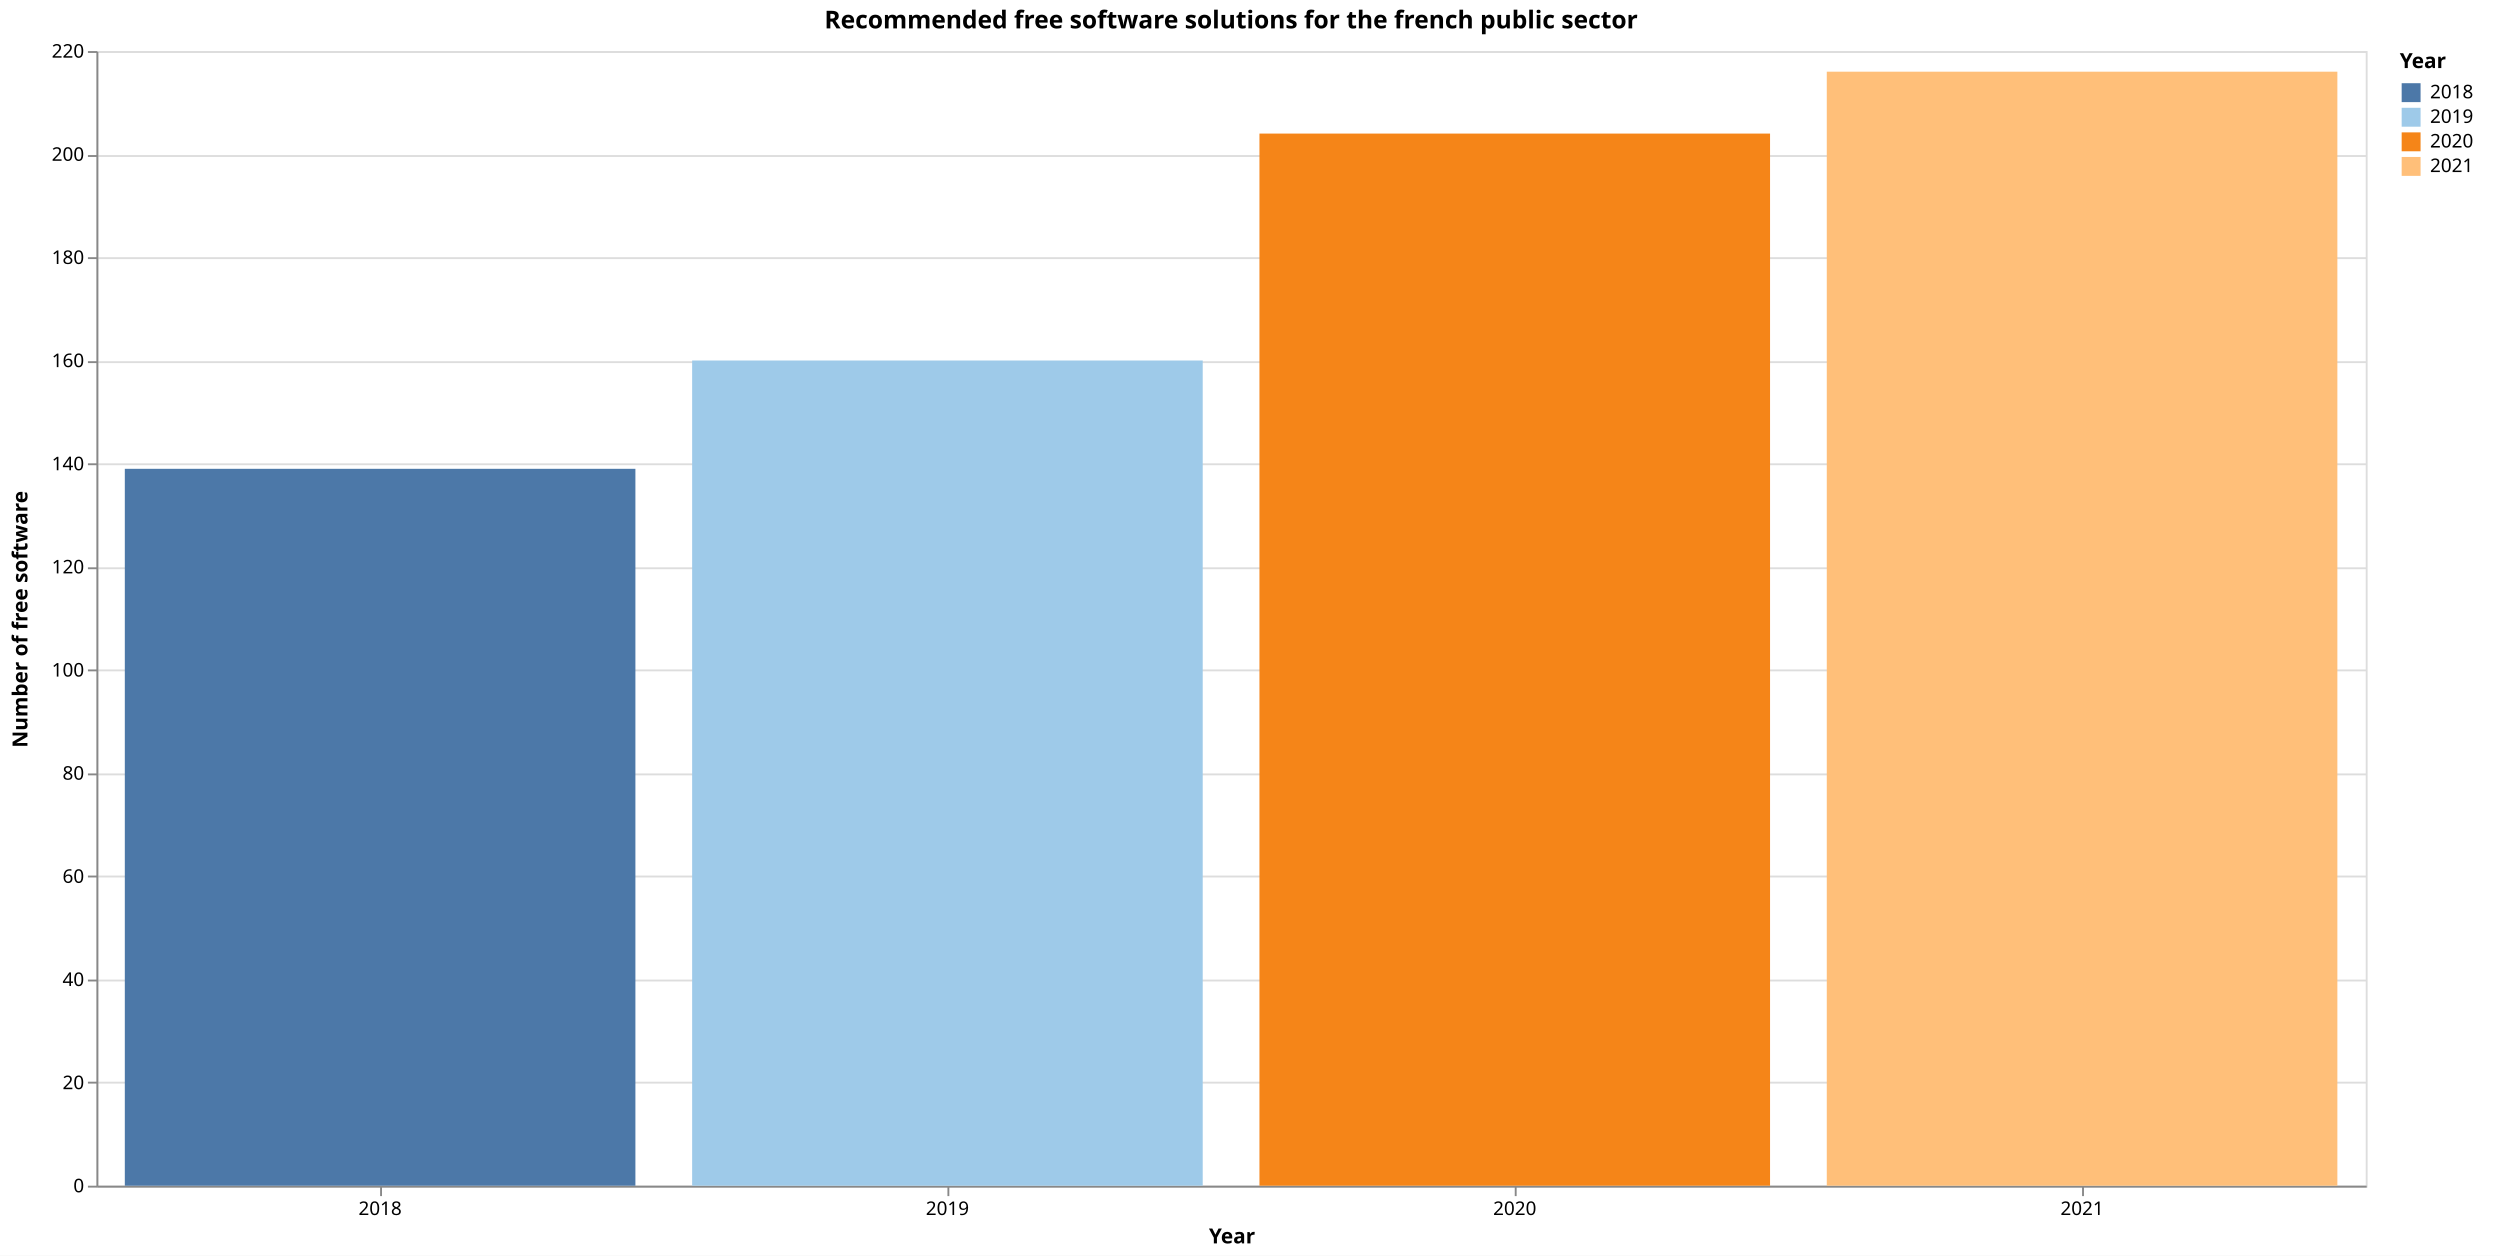
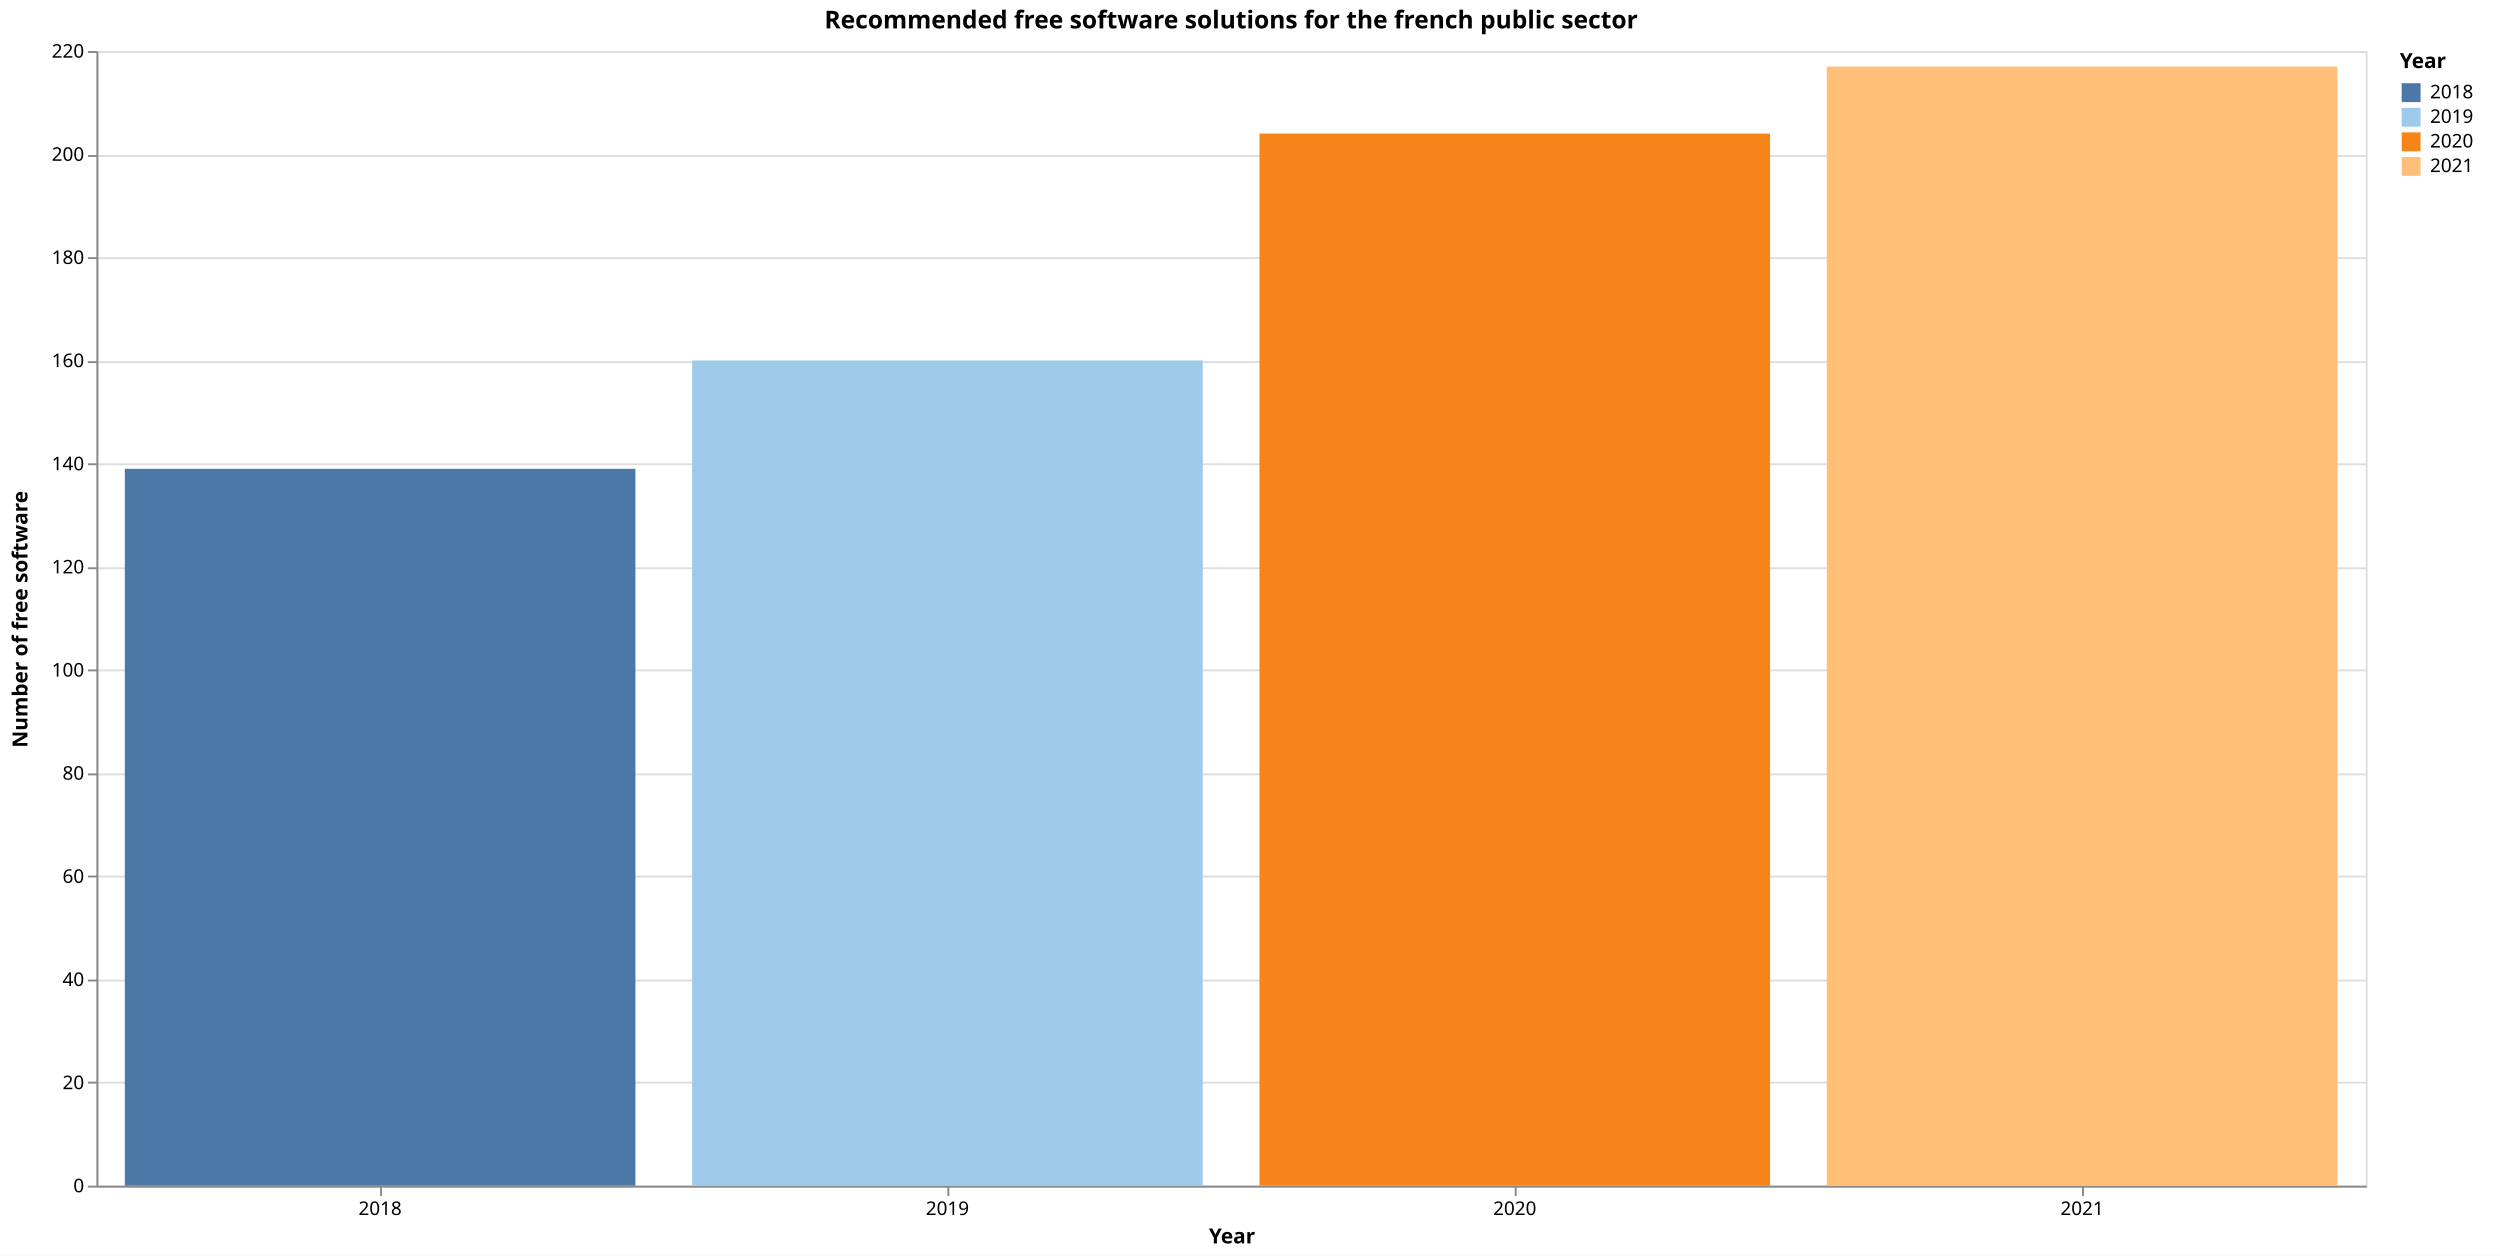
<svg xmlns="http://www.w3.org/2000/svg" version="1.1" class="marks" width="1322" height="664" viewBox="0 0 1322 664">
  <rect width="1322" height="664" fill="white" />
  <g fill="none" stroke-miterlimit="10" transform="translate(51,27)">
    <g class="mark-group role-frame root" role="graphics-object" aria-roledescription="group mark container">
      <g transform="translate(0,0)">
        <path class="background" aria-hidden="true" d="M0.5,0.5h1200v600h-1200Z" stroke="#ddd" />
        <g>
          <g class="mark-group role-axis" aria-hidden="true">
            <g transform="translate(0.5,0.5)">
              <path class="background" aria-hidden="true" d="M0,0h0v0h0Z" pointer-events="none" />
              <g>
                <g class="mark-rule role-axis-grid" pointer-events="none">
                  <line transform="translate(0,600)" x2="1200" y2="0" stroke="#ddd" stroke-width="1" opacity="1" />
                  <line transform="translate(0,545)" x2="1200" y2="0" stroke="#ddd" stroke-width="1" opacity="1" />
                  <line transform="translate(0,491)" x2="1200" y2="0" stroke="#ddd" stroke-width="1" opacity="1" />
                  <line transform="translate(0,436)" x2="1200" y2="0" stroke="#ddd" stroke-width="1" opacity="1" />
                  <line transform="translate(0,382)" x2="1200" y2="0" stroke="#ddd" stroke-width="1" opacity="1" />
                  <line transform="translate(0,327)" x2="1200" y2="0" stroke="#ddd" stroke-width="1" opacity="1" />
                  <line transform="translate(0,273)" x2="1200" y2="0" stroke="#ddd" stroke-width="1" opacity="1" />
                  <line transform="translate(0,218)" x2="1200" y2="0" stroke="#ddd" stroke-width="1" opacity="1" />
                  <line transform="translate(0,164)" x2="1200" y2="0" stroke="#ddd" stroke-width="1" opacity="1" />
                  <line transform="translate(0,109)" x2="1200" y2="0" stroke="#ddd" stroke-width="1" opacity="1" />
                  <line transform="translate(0,55)" x2="1200" y2="0" stroke="#ddd" stroke-width="1" opacity="1" />
                  <line transform="translate(0,0)" x2="1200" y2="0" stroke="#ddd" stroke-width="1" opacity="1" />
                </g>
              </g>
              <path class="foreground" aria-hidden="true" d="" pointer-events="none" display="none" />
            </g>
          </g>
          <g class="mark-group role-axis" role="graphics-symbol" aria-roledescription="axis" aria-label="X-axis titled 'Year' for a discrete scale with 4 values: 2018, 2019, 2020, 2021">
            <g transform="translate(0.5,600.5)">
              <path class="background" aria-hidden="true" d="M0,0h0v0h0Z" pointer-events="none" />
              <g>
                <g class="mark-rule role-axis-tick" pointer-events="none">
                  <line transform="translate(150,0)" x2="0" y2="5" stroke="#888" stroke-width="1" opacity="1" />
                  <line transform="translate(450,0)" x2="0" y2="5" stroke="#888" stroke-width="1" opacity="1" />
                  <line transform="translate(750,0)" x2="0" y2="5" stroke="#888" stroke-width="1" opacity="1" />
                  <line transform="translate(1050,0)" x2="0" y2="5" stroke="#888" stroke-width="1" opacity="1" />
                </g>
                <g class="mark-text role-axis-label" pointer-events="none">
                  <text text-anchor="middle" transform="translate(149.5,15)" font-family="sans-serif" font-size="10px" fill="#000" opacity="1">2018</text>
                  <text text-anchor="middle" transform="translate(449.5,15)" font-family="sans-serif" font-size="10px" fill="#000" opacity="1">2019</text>
                  <text text-anchor="middle" transform="translate(749.5,15)" font-family="sans-serif" font-size="10px" fill="#000" opacity="1">2020</text>
                  <text text-anchor="middle" transform="translate(1049.5,15)" font-family="sans-serif" font-size="10px" fill="#000" opacity="1">2021</text>
                </g>
                <g class="mark-rule role-axis-domain" pointer-events="none">
                  <line transform="translate(0,0)" x2="1200" y2="0" stroke="#888" stroke-width="1" opacity="1" />
                </g>
                <g class="mark-text role-axis-title" pointer-events="none">
                  <text text-anchor="middle" transform="translate(600,30)" font-family="sans-serif" font-size="11px" font-weight="bold" fill="#000" opacity="1">Year</text>
                </g>
              </g>
              <path class="foreground" aria-hidden="true" d="" pointer-events="none" display="none" />
            </g>
          </g>
          <g class="mark-group role-axis" role="graphics-symbol" aria-roledescription="axis" aria-label="Y-axis titled 'Number of free software' for a linear scale with values from 0 to 220">
            <g transform="translate(0.5,0.5)">
              <path class="background" aria-hidden="true" d="M0,0h0v0h0Z" pointer-events="none" />
              <g>
                <g class="mark-rule role-axis-tick" pointer-events="none">
                  <line transform="translate(0,600)" x2="-5" y2="0" stroke="#888" stroke-width="1" opacity="1" />
                  <line transform="translate(0,545)" x2="-5" y2="0" stroke="#888" stroke-width="1" opacity="1" />
                  <line transform="translate(0,491)" x2="-5" y2="0" stroke="#888" stroke-width="1" opacity="1" />
                  <line transform="translate(0,436)" x2="-5" y2="0" stroke="#888" stroke-width="1" opacity="1" />
                  <line transform="translate(0,382)" x2="-5" y2="0" stroke="#888" stroke-width="1" opacity="1" />
                  <line transform="translate(0,327)" x2="-5" y2="0" stroke="#888" stroke-width="1" opacity="1" />
                  <line transform="translate(0,273)" x2="-5" y2="0" stroke="#888" stroke-width="1" opacity="1" />
                  <line transform="translate(0,218)" x2="-5" y2="0" stroke="#888" stroke-width="1" opacity="1" />
                  <line transform="translate(0,164)" x2="-5" y2="0" stroke="#888" stroke-width="1" opacity="1" />
                  <line transform="translate(0,109)" x2="-5" y2="0" stroke="#888" stroke-width="1" opacity="1" />
                  <line transform="translate(0,55)" x2="-5" y2="0" stroke="#888" stroke-width="1" opacity="1" />
                  <line transform="translate(0,0)" x2="-5" y2="0" stroke="#888" stroke-width="1" opacity="1" />
                </g>
                <g class="mark-text role-axis-label" pointer-events="none">
                  <text text-anchor="end" transform="translate(-7,603)" font-family="sans-serif" font-size="10px" fill="#000" opacity="1">0</text>
                  <text text-anchor="end" transform="translate(-7,548.4545)" font-family="sans-serif" font-size="10px" fill="#000" opacity="1">20</text>
                  <text text-anchor="end" transform="translate(-7,493.9091)" font-family="sans-serif" font-size="10px" fill="#000" opacity="1">40</text>
                  <text text-anchor="end" transform="translate(-7,439.3636)" font-family="sans-serif" font-size="10px" fill="#000" opacity="1">60</text>
                  <text text-anchor="end" transform="translate(-7,384.8182)" font-family="sans-serif" font-size="10px" fill="#000" opacity="1">80</text>
                  <text text-anchor="end" transform="translate(-7,330.2727)" font-family="sans-serif" font-size="10px" fill="#000" opacity="1">100</text>
                  <text text-anchor="end" transform="translate(-7,275.7273)" font-family="sans-serif" font-size="10px" fill="#000" opacity="1">120</text>
                  <text text-anchor="end" transform="translate(-7,221.1818)" font-family="sans-serif" font-size="10px" fill="#000" opacity="1">140</text>
                  <text text-anchor="end" transform="translate(-7,166.6364)" font-family="sans-serif" font-size="10px" fill="#000" opacity="1">160</text>
                  <text text-anchor="end" transform="translate(-7,112.0909)" font-family="sans-serif" font-size="10px" fill="#000" opacity="1">180</text>
                  <text text-anchor="end" transform="translate(-7,57.54545)" font-family="sans-serif" font-size="10px" fill="#000" opacity="1">200</text>
                  <text text-anchor="end" transform="translate(-7,3)" font-family="sans-serif" font-size="10px" fill="#000" opacity="1">220</text>
                </g>
                <g class="mark-rule role-axis-domain" pointer-events="none">
                  <line transform="translate(0,600)" x2="0" y2="-600" stroke="#888" stroke-width="1" opacity="1" />
                </g>
                <g class="mark-text role-axis-title" pointer-events="none">
                  <text text-anchor="middle" transform="translate(-35,300) rotate(-90) translate(0,-2)" font-family="sans-serif" font-size="11px" font-weight="bold" fill="#000" opacity="1">Number of free software</text>
                </g>
              </g>
              <path class="foreground" aria-hidden="true" d="" pointer-events="none" display="none" />
            </g>
          </g>
          <g class="mark-rect role-mark marks" role="graphics-object" aria-roledescription="rect mark container">
            <path aria-label="year: 2018; count: 139" role="graphics-symbol" aria-roledescription="bar" d="M15,220.909h270v379.091h-270Z" fill="#4c78a8" />
            <path aria-label="year: 2019; count: 160" role="graphics-symbol" aria-roledescription="bar" d="M315,163.636h270v436.364h-270Z" fill="#9ecae9" />
            <path aria-label="year: 2020; count: 204" role="graphics-symbol" aria-roledescription="bar" d="M615,43.636h270v556.364h-270Z" fill="#f58518" />
-             <path aria-label="year: 2021; count: 216" role="graphics-symbol" aria-roledescription="bar" d="M915,10.909h270v589.091h-270Z" fill="#ffbf79" />
+             <path aria-label="year: 2021; count: 217" role="graphics-symbol" aria-roledescription="bar" d="M915,8.182h270v591.818h-270Z" fill="#ffbf79" />
          </g>
          <g class="mark-group role-legend" role="graphics-symbol" aria-roledescription="legend" aria-label="Symbol legend titled 'Year' for fill color with 4 values: 2018, 2019, 2020, 2021">
            <g transform="translate(1218,0)">
              <path class="background" aria-hidden="true" d="M0,0h48v66h-48Z" pointer-events="none" />
              <g>
                <g class="mark-group role-legend-entry">
                  <g transform="translate(0,16)">
                    <path class="background" aria-hidden="true" d="M0,0h0v0h0Z" pointer-events="none" />
                    <g>
                      <g class="mark-group role-scope" role="graphics-object" aria-roledescription="group mark container">
                        <g transform="translate(0,0)">
                          <path class="background" aria-hidden="true" d="M0,0h48v11h-48Z" pointer-events="none" opacity="1" />
                          <g>
                            <g class="mark-symbol role-legend-symbol" pointer-events="none">
                              <path transform="translate(6,6)" d="M-5,-5h10v10h-10Z" fill="#4c78a8" stroke-width="1.5" opacity="1" />
                            </g>
                            <g class="mark-text role-legend-label" pointer-events="none">
                              <text text-anchor="start" transform="translate(16,9)" font-family="sans-serif" font-size="10px" fill="#000" opacity="1">2018</text>
                            </g>
                          </g>
                          <path class="foreground" aria-hidden="true" d="" pointer-events="none" display="none" />
                        </g>
                        <g transform="translate(0,13)">
                          <path class="background" aria-hidden="true" d="M0,0h48v11h-48Z" pointer-events="none" opacity="1" />
                          <g>
                            <g class="mark-symbol role-legend-symbol" pointer-events="none">
                              <path transform="translate(6,6)" d="M-5,-5h10v10h-10Z" fill="#9ecae9" stroke-width="1.5" opacity="1" />
                            </g>
                            <g class="mark-text role-legend-label" pointer-events="none">
                              <text text-anchor="start" transform="translate(16,9)" font-family="sans-serif" font-size="10px" fill="#000" opacity="1">2019</text>
                            </g>
                          </g>
                          <path class="foreground" aria-hidden="true" d="" pointer-events="none" display="none" />
                        </g>
                        <g transform="translate(0,26)">
                          <path class="background" aria-hidden="true" d="M0,0h48v11h-48Z" pointer-events="none" opacity="1" />
                          <g>
                            <g class="mark-symbol role-legend-symbol" pointer-events="none">
                              <path transform="translate(6,6)" d="M-5,-5h10v10h-10Z" fill="#f58518" stroke-width="1.5" opacity="1" />
                            </g>
                            <g class="mark-text role-legend-label" pointer-events="none">
                              <text text-anchor="start" transform="translate(16,9)" font-family="sans-serif" font-size="10px" fill="#000" opacity="1">2020</text>
                            </g>
                          </g>
                          <path class="foreground" aria-hidden="true" d="" pointer-events="none" display="none" />
                        </g>
                        <g transform="translate(0,39)">
                          <path class="background" aria-hidden="true" d="M0,0h48v11h-48Z" pointer-events="none" opacity="1" />
                          <g>
                            <g class="mark-symbol role-legend-symbol" pointer-events="none">
                              <path transform="translate(6,6)" d="M-5,-5h10v10h-10Z" fill="#ffbf79" stroke-width="1.5" opacity="1" />
                            </g>
                            <g class="mark-text role-legend-label" pointer-events="none">
                              <text text-anchor="start" transform="translate(16,9)" font-family="sans-serif" font-size="10px" fill="#000" opacity="1">2021</text>
                            </g>
                          </g>
                          <path class="foreground" aria-hidden="true" d="" pointer-events="none" display="none" />
                        </g>
                      </g>
                    </g>
                    <path class="foreground" aria-hidden="true" d="" pointer-events="none" display="none" />
                  </g>
                </g>
                <g class="mark-text role-legend-title" pointer-events="none">
                  <text text-anchor="start" transform="translate(0,9)" font-family="sans-serif" font-size="11px" font-weight="bold" fill="#000" opacity="1">Year</text>
                </g>
              </g>
              <path class="foreground" aria-hidden="true" d="" pointer-events="none" display="none" />
            </g>
          </g>
          <g class="mark-group role-title">
            <g transform="translate(600,-22)">
              <path class="background" aria-hidden="true" d="M0,0h0v0h0Z" pointer-events="none" />
              <g>
                <g class="mark-text role-title-text" role="graphics-symbol" aria-roledescription="title" aria-label="Title text 'Recommended free software solutions for the french public sector'" pointer-events="none">
                  <text text-anchor="middle" transform="translate(0,10)" font-family="sans-serif" font-size="13px" font-weight="bold" fill="#000" opacity="1">Recommended free software solutions for the french public sector</text>
                </g>
              </g>
              <path class="foreground" aria-hidden="true" d="" pointer-events="none" display="none" />
            </g>
          </g>
        </g>
        <path class="foreground" aria-hidden="true" d="" display="none" />
      </g>
    </g>
  </g>
</svg>
